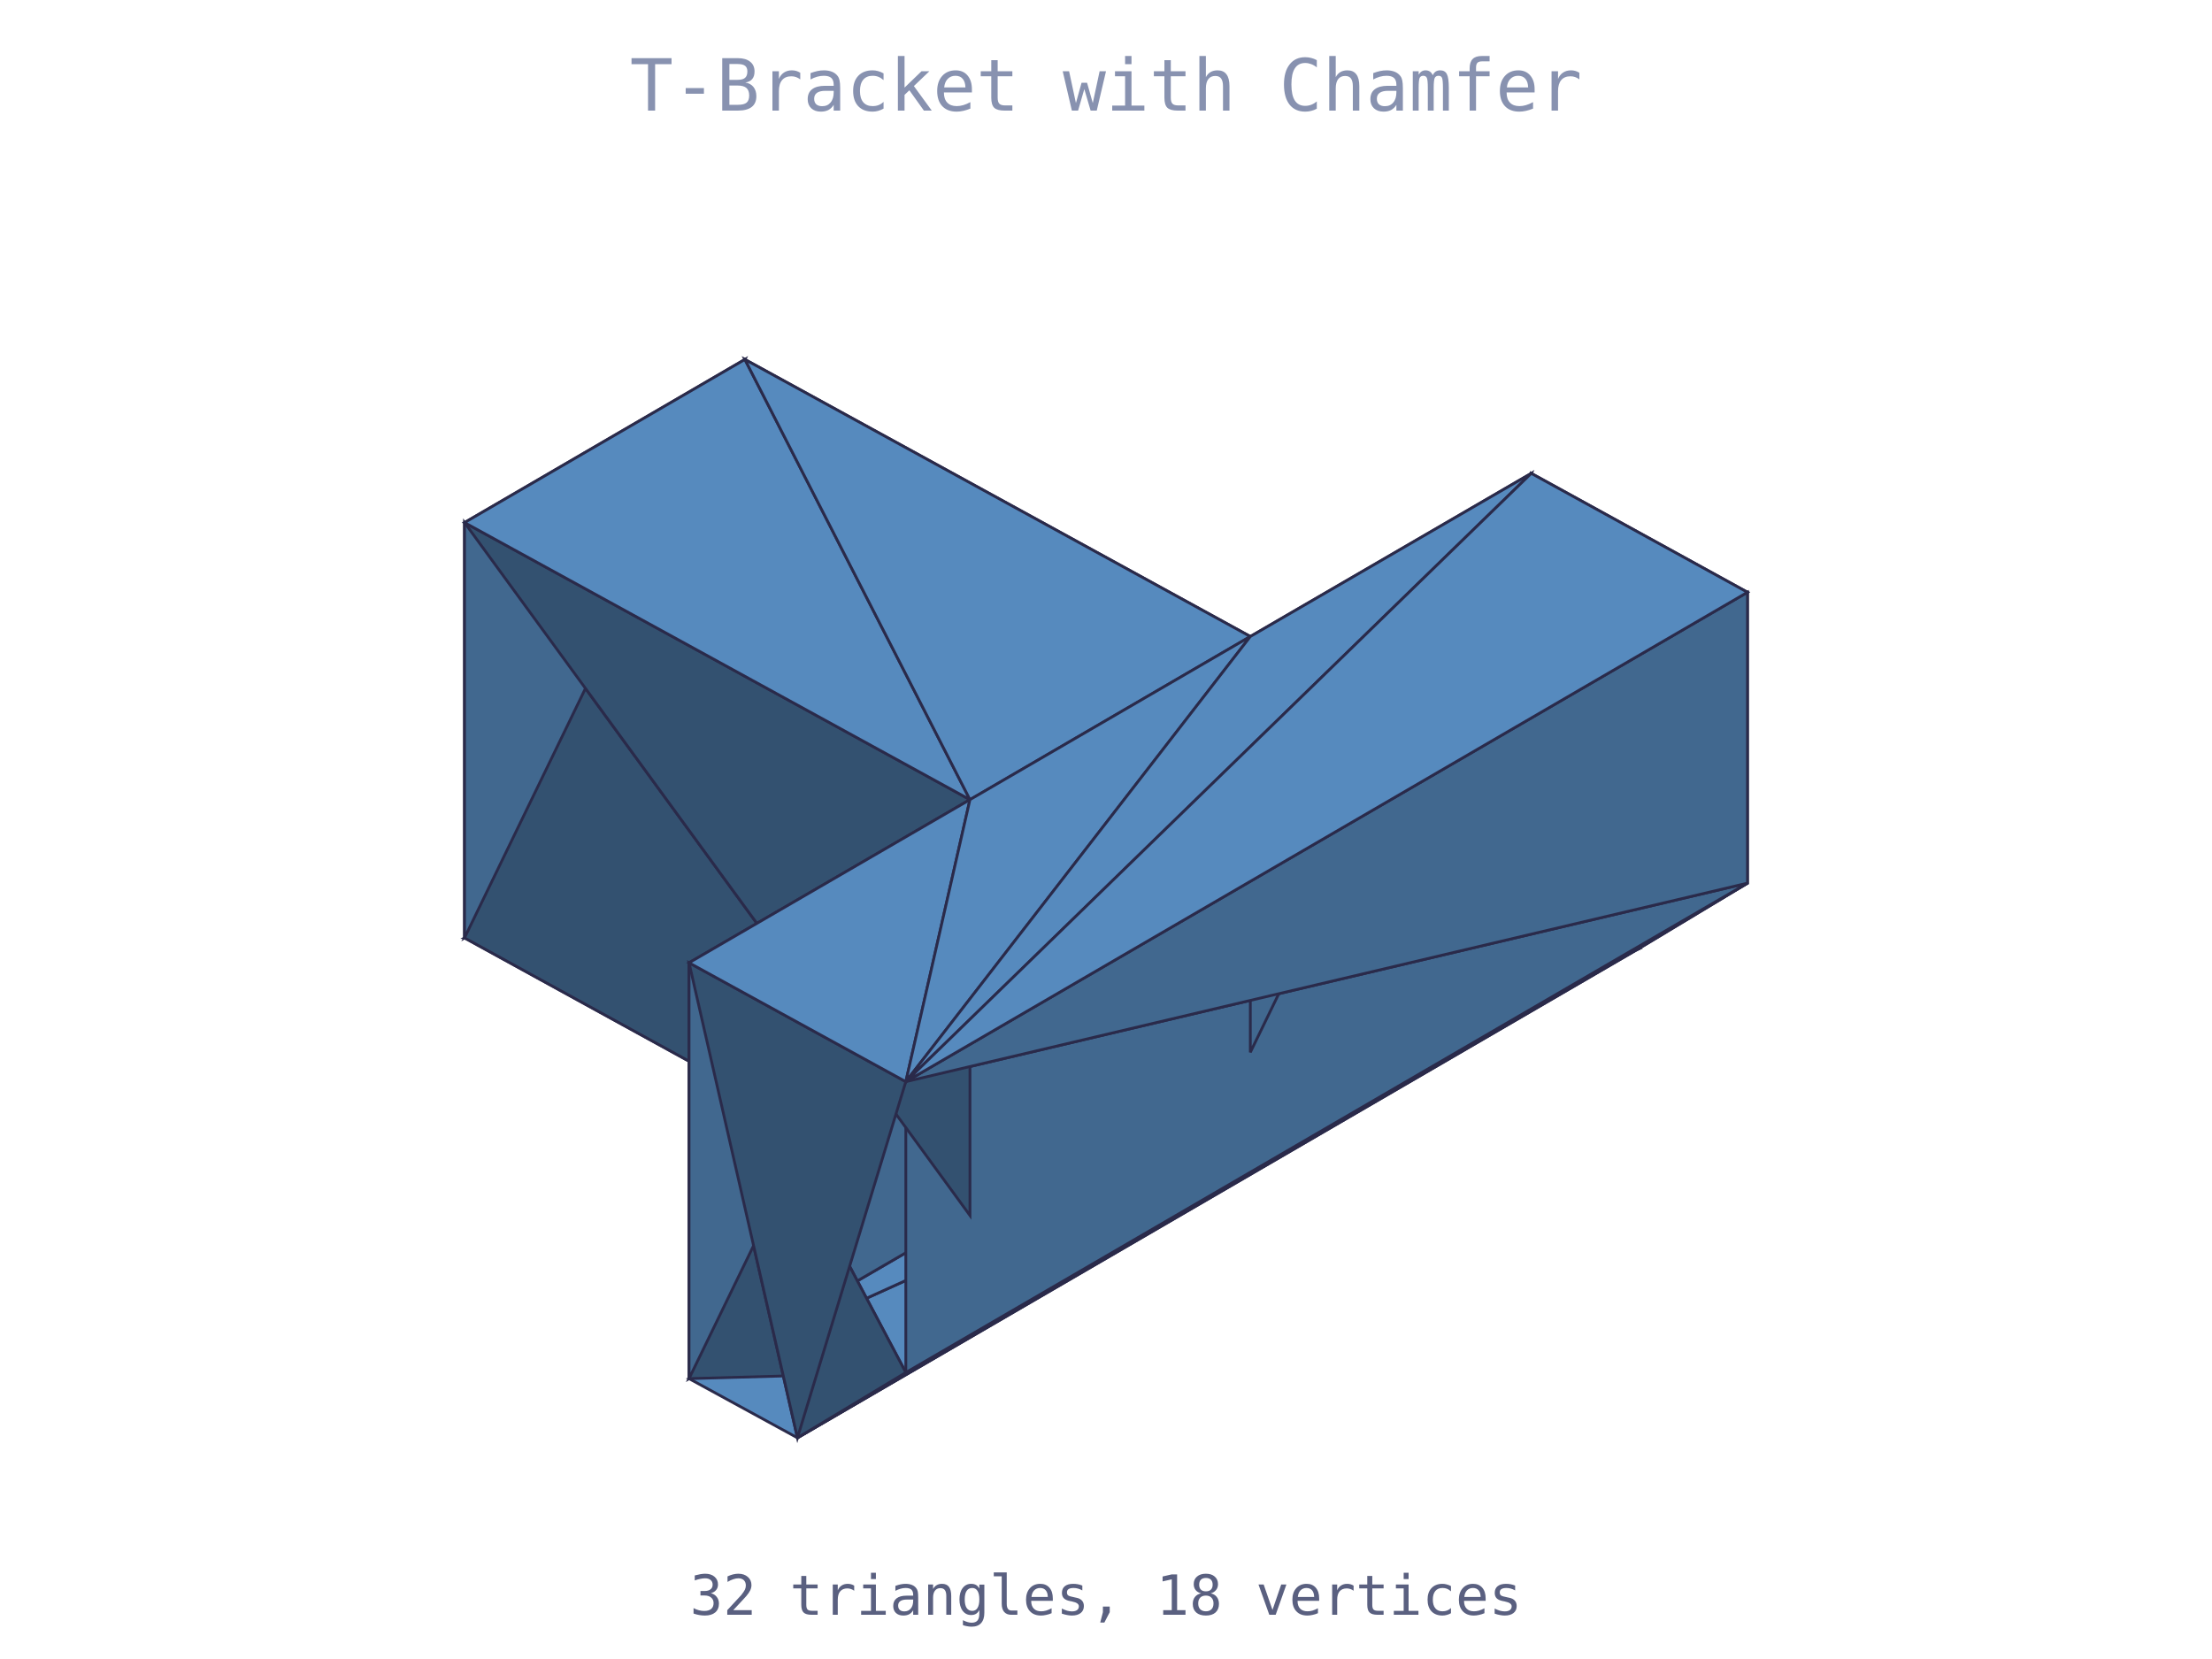
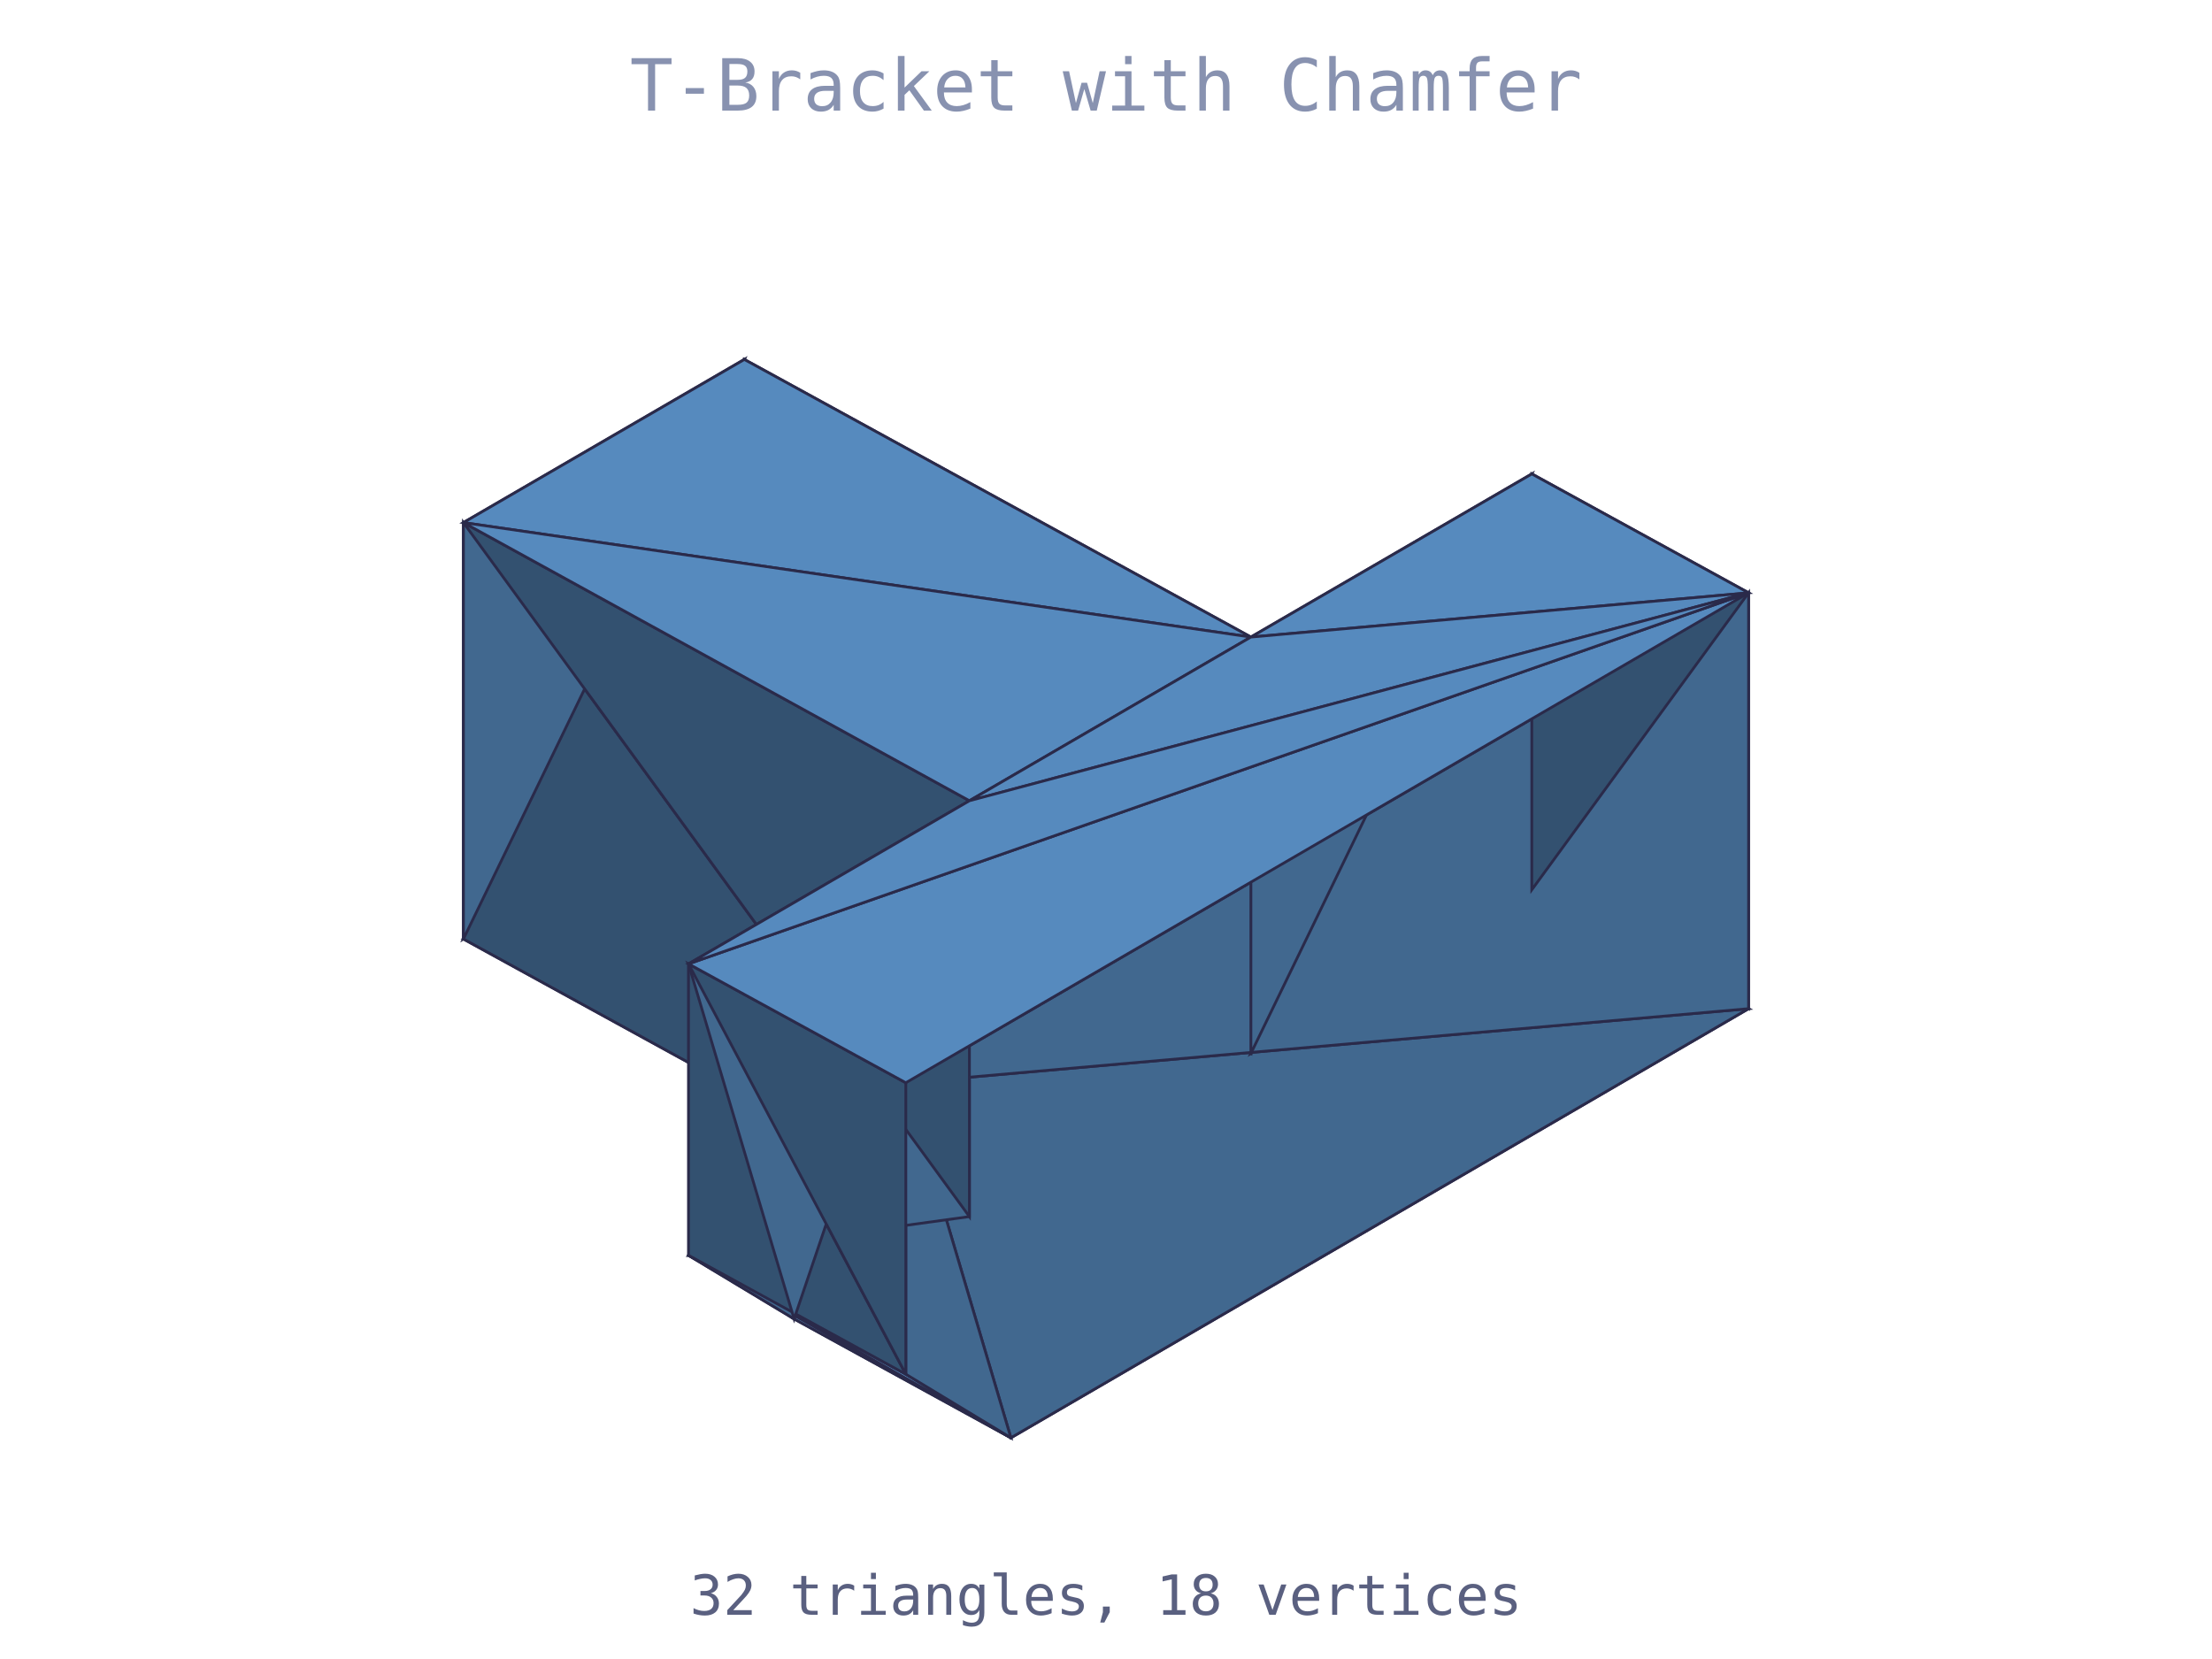
<svg xmlns="http://www.w3.org/2000/svg" width="400" height="300" style="background:#1a1a2e">
  <text x="200" y="20" font-family="monospace" font-size="13" fill="#8892b0" text-anchor="middle">T-Bracket with Chamfer</text>
-   <polygon points="124.6,249.3 296.4,171.5 144.2,260.0" fill="rgb(86,138,190)" stroke="#2a2a4a" stroke-width="0.5" />
-   <polygon points="296.4,171.5 226.1,190.3 276.9,160.8" fill="rgb(86,138,190)" stroke="#2a2a4a" stroke-width="0.5" />
-   <polygon points="226.1,190.3 84.0,169.6 134.7,140.1" fill="rgb(86,138,190)" stroke="#2a2a4a" stroke-width="0.5" />
-   <polygon points="226.1,190.3 175.4,219.8 84.0,169.6" fill="rgb(86,138,190)" stroke="#2a2a4a" stroke-width="0.5" />
-   <polygon points="296.4,171.5 175.4,219.8 226.1,190.3" fill="rgb(86,138,190)" stroke="#2a2a4a" stroke-width="0.5" />
-   <polygon points="296.4,171.5 124.6,249.3 175.4,219.8" fill="rgb(86,138,190)" stroke="#2a2a4a" stroke-width="0.5" />
-   <polygon points="316.0,159.7 144.2,260.0 296.4,171.5" fill="rgb(44,72,98)" stroke="#2a2a4a" stroke-width="0.5" />
-   <polygon points="144.2,260.0 316.0,159.7 163.8,248.2" fill="rgb(44,72,98)" stroke="#2a2a4a" stroke-width="0.5" />
-   <polygon points="316.0,107.1 296.4,171.5 276.9,160.8" fill="rgb(51,81,112)" stroke="#2a2a4a" stroke-width="0.5" />
-   <polygon points="276.9,85.6 276.9,160.8 226.1,190.3" fill="rgb(65,104,143)" stroke="#2a2a4a" stroke-width="0.5" />
-   <polygon points="226.1,115.1 226.1,190.3 134.7,140.1" fill="rgb(51,81,112)" stroke="#2a2a4a" stroke-width="0.5" />
-   <polygon points="134.7,65.0 134.7,140.1 84.0,169.6" fill="rgb(65,104,143)" stroke="#2a2a4a" stroke-width="0.5" />
-   <polygon points="84.0,94.5 84.0,169.6 175.4,219.8" fill="rgb(51,81,112)" stroke="#2a2a4a" stroke-width="0.5" />
-   <polygon points="175.4,144.6 175.4,219.8 124.6,249.3" fill="rgb(65,104,143)" stroke="#2a2a4a" stroke-width="0.5" />
-   <polygon points="316.0,107.1 316.0,159.7 296.4,171.5" fill="rgb(51,81,112)" stroke="#2a2a4a" stroke-width="0.5" />
-   <polygon points="124.6,174.1 124.6,249.3 163.8,248.2" fill="rgb(51,81,112)" stroke="#2a2a4a" stroke-width="0.5" />
-   <polygon points="163.8,248.2 144.2,260.0 124.6,174.1" fill="rgb(51,81,112)" stroke="#2a2a4a" stroke-width="0.5" />
-   <polygon points="163.8,195.6 163.8,248.2 316.0,159.7" fill="rgb(65,104,143)" stroke="#2a2a4a" stroke-width="0.5" />
-   <polygon points="276.9,160.8 276.9,85.6 316.0,107.1" fill="rgb(51,81,112)" stroke="#2a2a4a" stroke-width="0.5" />
-   <polygon points="226.1,190.3 226.1,115.1 276.9,85.6" fill="rgb(65,104,143)" stroke="#2a2a4a" stroke-width="0.5" />
-   <polygon points="134.7,140.1 134.7,65.0 226.1,115.1" fill="rgb(51,81,112)" stroke="#2a2a4a" stroke-width="0.5" />
-   <polygon points="84.0,169.6 84.0,94.5 134.7,65.0" fill="rgb(65,104,143)" stroke="#2a2a4a" stroke-width="0.5" />
-   <polygon points="175.4,219.8 175.4,144.6 84.0,94.5" fill="rgb(51,81,112)" stroke="#2a2a4a" stroke-width="0.5" />
-   <polygon points="124.6,249.3 124.6,174.1 175.4,144.6" fill="rgb(65,104,143)" stroke="#2a2a4a" stroke-width="0.5" />
-   <polygon points="144.2,260.0 163.8,195.6 124.6,174.1" fill="rgb(51,81,112)" stroke="#2a2a4a" stroke-width="0.5" />
-   <polygon points="316.0,159.7 316.0,107.1 163.8,195.6" fill="rgb(65,104,143)" stroke="#2a2a4a" stroke-width="0.5" />
-   <polygon points="163.8,195.6 175.4,144.6 124.6,174.1" fill="rgb(86,138,190)" stroke="#2a2a4a" stroke-width="0.5" />
-   <polygon points="175.4,144.6 134.7,65.0 84.0,94.5" fill="rgb(86,138,190)" stroke="#2a2a4a" stroke-width="0.5" />
-   <polygon points="175.4,144.6 226.1,115.1 134.7,65.0" fill="rgb(86,138,190)" stroke="#2a2a4a" stroke-width="0.5" />
-   <polygon points="163.8,195.6 226.1,115.1 175.4,144.6" fill="rgb(86,138,190)" stroke="#2a2a4a" stroke-width="0.5" />
-   <polygon points="163.8,195.6 276.9,85.6 226.1,115.1" fill="rgb(86,138,190)" stroke="#2a2a4a" stroke-width="0.5" />
-   <polygon points="276.9,85.6 163.8,195.6 316.0,107.1" fill="rgb(86,138,190)" stroke="#2a2a4a" stroke-width="0.5" />
+   <polygon points="316.2,182.4 182.8,260.0 143.6,238.5" fill="rgb(86,138,190)" stroke="#2a2a4a" stroke-width="0.5" />
+   <polygon points="316.2,182.4 143.6,238.5 175.3,220.0" fill="rgb(86,138,190)" stroke="#2a2a4a" stroke-width="0.5" />
+   <polygon points="175.3,220.0 83.8,169.8 134.6,140.3" fill="rgb(86,138,190)" stroke="#2a2a4a" stroke-width="0.5" />
+   <polygon points="175.3,220.0 134.6,140.3 226.2,190.5" fill="rgb(86,138,190)" stroke="#2a2a4a" stroke-width="0.5" />
+   <polygon points="316.2,182.4 175.3,220.0 226.2,190.5" fill="rgb(86,138,190)" stroke="#2a2a4a" stroke-width="0.5" />
+   <polygon points="226.2,190.5 277.0,160.9 316.2,182.4" fill="rgb(86,138,190)" stroke="#2a2a4a" stroke-width="0.5" />
+   <polygon points="124.5,227.0 143.6,238.5 182.8,260.0" fill="rgb(85,136,187)" stroke="#2a2a4a" stroke-width="0.5" />
+   <polygon points="182.8,260.0 163.8,248.5 124.5,227.0" fill="rgb(85,136,187)" stroke="#2a2a4a" stroke-width="0.5" />
+   <polygon points="163.8,195.8 182.8,260.0 316.2,182.4" fill="rgb(65,104,143)" stroke="#2a2a4a" stroke-width="0.5" />
+   <polygon points="316.2,107.2 316.2,182.4 277.0,160.9" fill="rgb(51,81,112)" stroke="#2a2a4a" stroke-width="0.5" />
+   <polygon points="277.0,85.7 277.0,160.9 226.2,190.5" fill="rgb(65,104,143)" stroke="#2a2a4a" stroke-width="0.5" />
+   <polygon points="226.2,115.2 226.2,190.5 134.6,140.3" fill="rgb(51,81,112)" stroke="#2a2a4a" stroke-width="0.5" />
+   <polygon points="134.6,65.0 134.6,140.3 83.8,169.8" fill="rgb(65,104,143)" stroke="#2a2a4a" stroke-width="0.5" />
+   <polygon points="83.8,94.5 83.8,169.8 175.3,220.0" fill="rgb(51,81,112)" stroke="#2a2a4a" stroke-width="0.5" />
+   <polygon points="163.8,195.8 163.8,248.5 182.8,260.0" fill="rgb(65,104,143)" stroke="#2a2a4a" stroke-width="0.5" />
+   <polygon points="175.3,144.8 175.3,220.0 124.5,227.0" fill="rgb(65,104,143)" stroke="#2a2a4a" stroke-width="0.5" />
+   <polygon points="124.5,227.0 143.6,238.5 175.3,144.8" fill="rgb(65,104,143)" stroke="#2a2a4a" stroke-width="0.5" />
+   <polygon points="124.5,174.3 124.5,227.0 163.8,248.5" fill="rgb(51,81,112)" stroke="#2a2a4a" stroke-width="0.5" />
+   <polygon points="316.2,182.4 316.2,107.2 163.8,195.8" fill="rgb(65,104,143)" stroke="#2a2a4a" stroke-width="0.5" />
+   <polygon points="277.0,160.9 277.0,85.7 316.2,107.2" fill="rgb(51,81,112)" stroke="#2a2a4a" stroke-width="0.5" />
+   <polygon points="226.2,190.5 226.2,115.2 277.0,85.7" fill="rgb(65,104,143)" stroke="#2a2a4a" stroke-width="0.5" />
+   <polygon points="134.6,140.3 134.6,65.0 226.2,115.2" fill="rgb(51,81,112)" stroke="#2a2a4a" stroke-width="0.5" />
+   <polygon points="83.8,169.8 83.8,94.5 134.6,65.0" fill="rgb(65,104,143)" stroke="#2a2a4a" stroke-width="0.5" />
+   <polygon points="175.3,220.0 175.3,144.8 83.8,94.5" fill="rgb(51,81,112)" stroke="#2a2a4a" stroke-width="0.5" />
+   <polygon points="143.6,238.5 124.5,174.3 175.3,144.8" fill="rgb(65,104,143)" stroke="#2a2a4a" stroke-width="0.5" />
+   <polygon points="163.8,248.5 163.8,195.8 124.5,174.3" fill="rgb(51,81,112)" stroke="#2a2a4a" stroke-width="0.5" />
+   <polygon points="124.5,174.3 163.8,195.8 316.2,107.2" fill="rgb(86,138,190)" stroke="#2a2a4a" stroke-width="0.5" />
+   <polygon points="316.2,107.2 277.0,85.7 226.2,115.2" fill="rgb(86,138,190)" stroke="#2a2a4a" stroke-width="0.5" />
+   <polygon points="226.2,115.2 134.6,65.0 83.8,94.5" fill="rgb(86,138,190)" stroke="#2a2a4a" stroke-width="0.5" />
+   <polygon points="226.2,115.2 83.8,94.5 175.3,144.8" fill="rgb(86,138,190)" stroke="#2a2a4a" stroke-width="0.5" />
+   <polygon points="316.2,107.2 226.2,115.2 175.3,144.8" fill="rgb(86,138,190)" stroke="#2a2a4a" stroke-width="0.5" />
+   <polygon points="316.2,107.2 175.3,144.8 124.5,174.3" fill="rgb(86,138,190)" stroke="#2a2a4a" stroke-width="0.5" />
  <text x="200" y="292" font-family="monospace" font-size="10" fill="#5a6080" text-anchor="middle">32 triangles, 18 vertices</text>
</svg>
